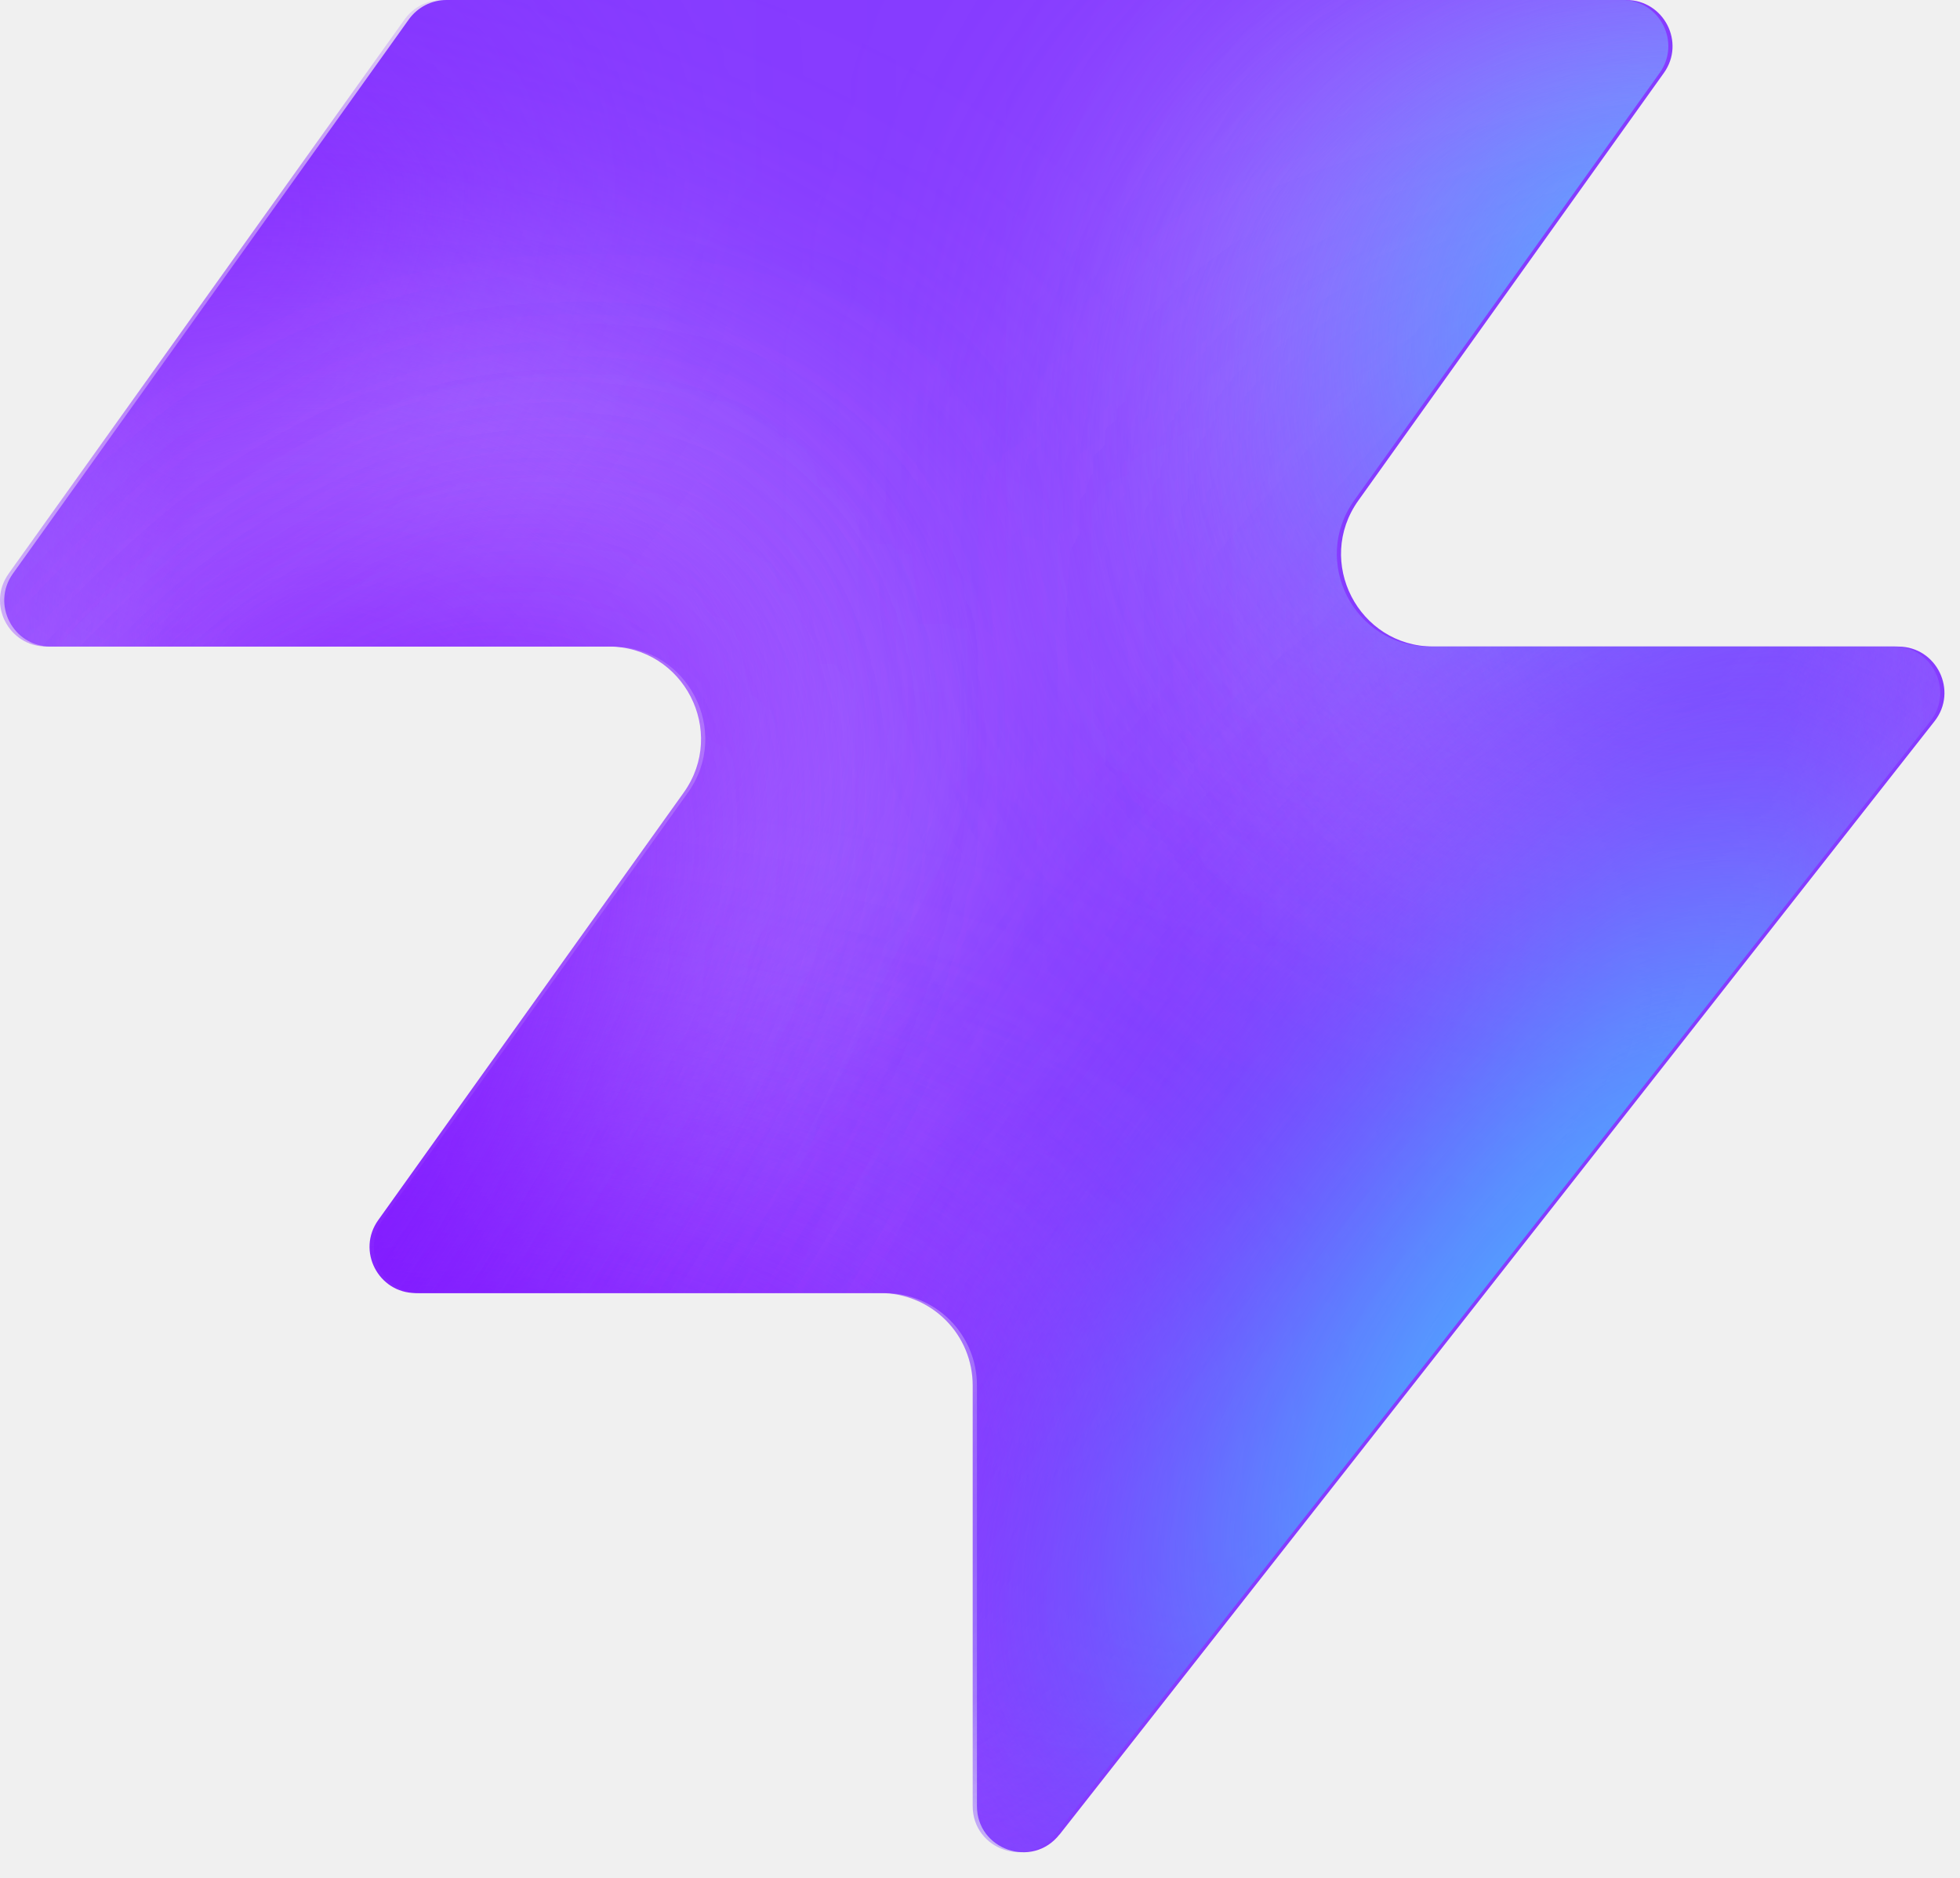
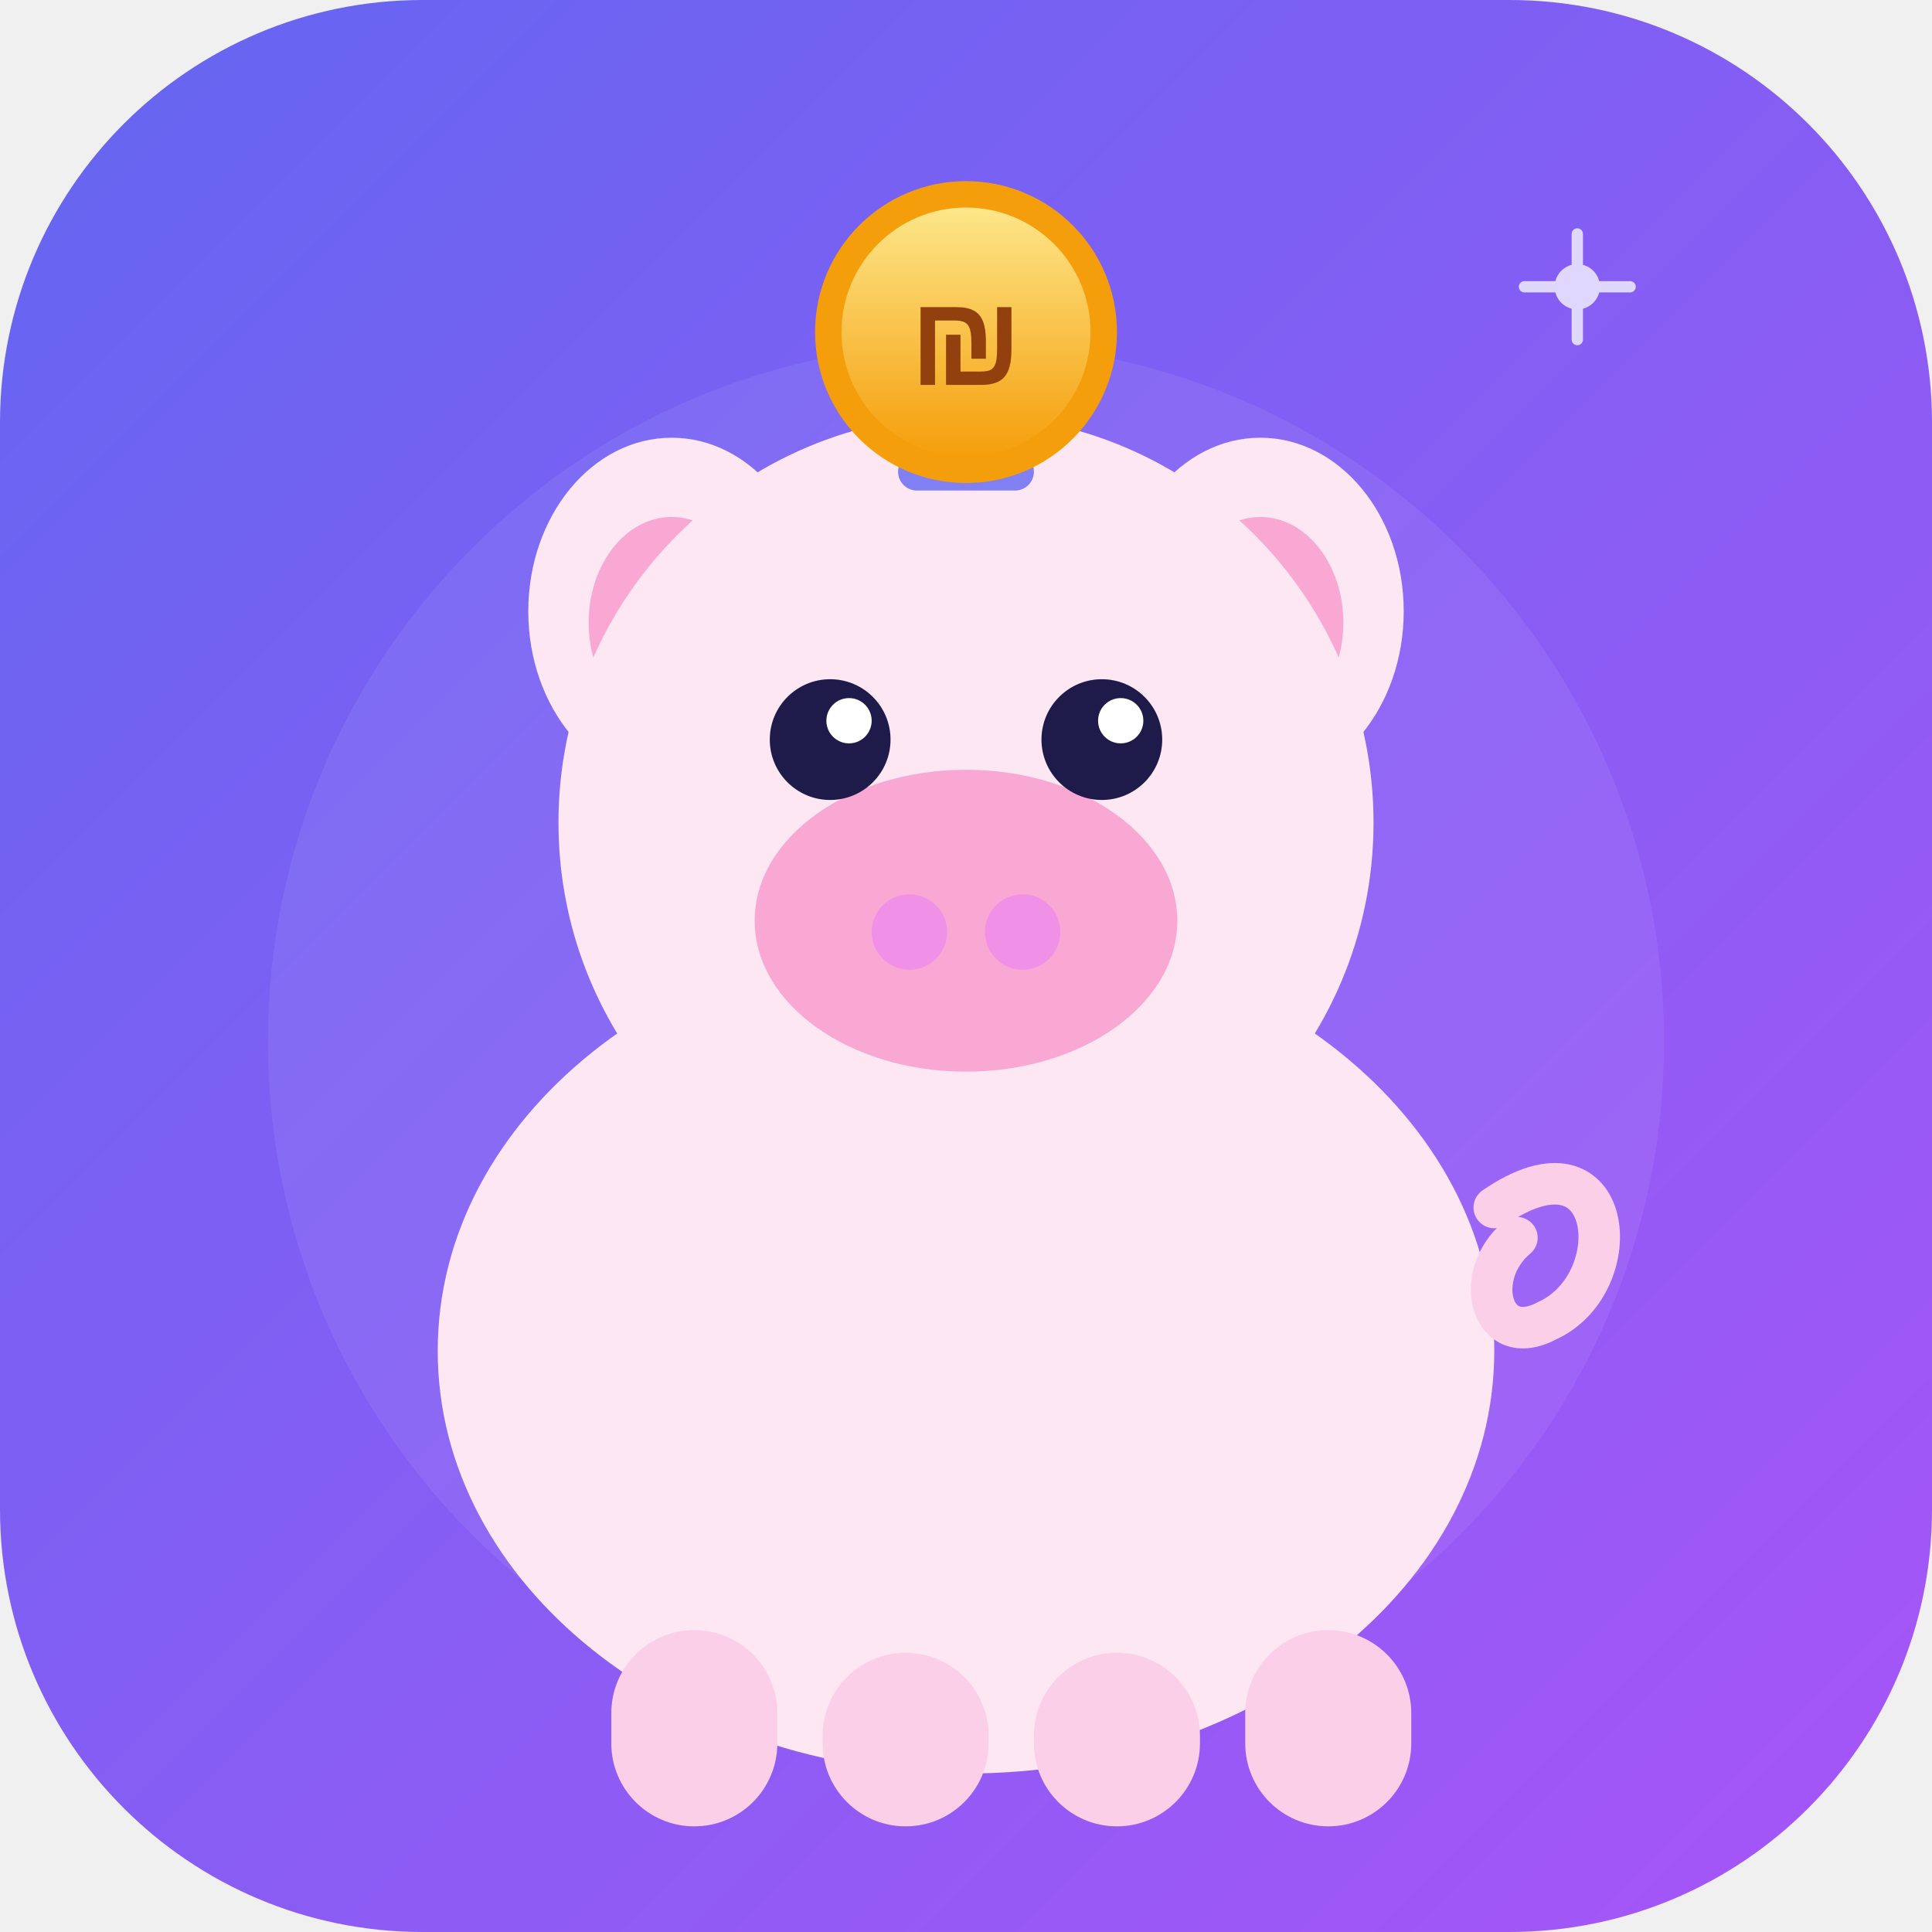
- <svg xmlns="http://www.w3.org/2000/svg" width="48" height="46" fill="none" viewBox="0 0 48 46">
-   <path fill="#863bff" d="M25.946 44.938c-.664.845-2.021.375-2.021-.698V33.937a2.26 2.26 0 0 0-2.262-2.262H10.287c-.92 0-1.456-1.04-.92-1.788l7.48-10.471c1.07-1.497 0-3.578-1.842-3.578H1.237c-.92 0-1.456-1.04-.92-1.788L10.013.474c.214-.297.556-.474.92-.474h28.894c.92 0 1.456 1.04.92 1.788l-7.48 10.471c-1.07 1.498 0 3.579 1.842 3.579h11.377c.943 0 1.473 1.088.89 1.83L25.947 44.94z" style="fill:#863bff;fill:color(display-p3 .525 .23 1);fill-opacity:1" />
-   <mask id="a" width="48" height="46" x="0" y="0" maskUnits="userSpaceOnUse" style="mask-type:alpha">
-     <path fill="#000" d="M25.842 44.938c-.664.844-2.021.375-2.021-.698V33.937a2.26 2.26 0 0 0-2.262-2.262H10.183c-.92 0-1.456-1.04-.92-1.788l7.48-10.471c1.07-1.498 0-3.579-1.842-3.579H1.133c-.92 0-1.456-1.04-.92-1.787L9.91.473c.214-.297.556-.474.92-.474h28.894c.92 0 1.456 1.04.92 1.788l-7.48 10.471c-1.07 1.498 0 3.578 1.842 3.578h11.377c.943 0 1.473 1.088.89 1.832L25.843 44.94z" style="fill:#000;fill-opacity:1" />
-   </mask>
-   <g mask="url(#a)">
-     <g filter="url(#b)">
-       <ellipse cx="5.508" cy="14.704" fill="#ede6ff" rx="5.508" ry="14.704" style="fill:#ede6ff;fill:color(display-p3 .927 .903 1);fill-opacity:1" transform="matrix(.00324 1 1 -.00324 -4.47 31.516)" />
-     </g>
-     <g filter="url(#c)">
-       <ellipse cx="10.399" cy="29.851" fill="#ede6ff" rx="10.399" ry="29.851" style="fill:#ede6ff;fill:color(display-p3 .927 .903 1);fill-opacity:1" transform="matrix(.00324 1 1 -.00324 -39.328 7.883)" />
-     </g>
-     <g filter="url(#d)">
-       <ellipse cx="5.508" cy="30.487" fill="#7e14ff" rx="5.508" ry="30.487" style="fill:#7e14ff;fill:color(display-p3 .492 .077 1);fill-opacity:1" transform="rotate(89.814 -25.913 -14.639)scale(1 -1)" />
-     </g>
-     <g filter="url(#e)">
-       <ellipse cx="5.508" cy="30.599" fill="#7e14ff" rx="5.508" ry="30.599" style="fill:#7e14ff;fill:color(display-p3 .492 .077 1);fill-opacity:1" transform="rotate(89.814 -32.644 -3.334)scale(1 -1)" />
-     </g>
-     <g filter="url(#f)">
-       <ellipse cx="5.508" cy="30.599" fill="#7e14ff" rx="5.508" ry="30.599" style="fill:#7e14ff;fill:color(display-p3 .492 .077 1);fill-opacity:1" transform="matrix(.00324 1 1 -.00324 -34.34 30.47)" />
-     </g>
-     <g filter="url(#g)">
-       <ellipse cx="14.072" cy="22.078" fill="#ede6ff" rx="14.072" ry="22.078" style="fill:#ede6ff;fill:color(display-p3 .927 .903 1);fill-opacity:1" transform="rotate(93.35 24.506 48.493)scale(-1 1)" />
-     </g>
-     <g filter="url(#h)">
-       <ellipse cx="3.47" cy="21.501" fill="#7e14ff" rx="3.47" ry="21.501" style="fill:#7e14ff;fill:color(display-p3 .492 .077 1);fill-opacity:1" transform="rotate(89.009 28.708 47.59)scale(-1 1)" />
-     </g>
-     <g filter="url(#i)">
-       <ellipse cx="3.47" cy="21.501" fill="#7e14ff" rx="3.47" ry="21.501" style="fill:#7e14ff;fill:color(display-p3 .492 .077 1);fill-opacity:1" transform="rotate(89.009 28.708 47.59)scale(-1 1)" />
-     </g>
-     <g filter="url(#j)">
-       <ellipse cx=".387" cy="8.972" fill="#7e14ff" rx="4.407" ry="29.108" style="fill:#7e14ff;fill:color(display-p3 .492 .077 1);fill-opacity:1" transform="rotate(39.51 .387 8.972)" />
-     </g>
-     <g filter="url(#k)">
-       <ellipse cx="47.523" cy="-6.092" fill="#7e14ff" rx="4.407" ry="29.108" style="fill:#7e14ff;fill:color(display-p3 .492 .077 1);fill-opacity:1" transform="rotate(37.892 47.523 -6.092)" />
-     </g>
-     <g filter="url(#l)">
-       <ellipse cx="41.412" cy="6.333" fill="#47bfff" rx="5.971" ry="9.665" style="fill:#47bfff;fill:color(display-p3 .28 .748 1);fill-opacity:1" transform="rotate(37.892 41.412 6.333)" />
-     </g>
-     <g filter="url(#m)">
-       <ellipse cx="-1.879" cy="38.332" fill="#7e14ff" rx="4.407" ry="29.108" style="fill:#7e14ff;fill:color(display-p3 .492 .077 1);fill-opacity:1" transform="rotate(37.892 -1.88 38.332)" />
-     </g>
-     <g filter="url(#n)">
-       <ellipse cx="-1.879" cy="38.332" fill="#7e14ff" rx="4.407" ry="29.108" style="fill:#7e14ff;fill:color(display-p3 .492 .077 1);fill-opacity:1" transform="rotate(37.892 -1.88 38.332)" />
-     </g>
-     <g filter="url(#o)">
-       <ellipse cx="35.651" cy="29.907" fill="#7e14ff" rx="4.407" ry="29.108" style="fill:#7e14ff;fill:color(display-p3 .492 .077 1);fill-opacity:1" transform="rotate(37.892 35.651 29.907)" />
-     </g>
-     <g filter="url(#p)">
-       <ellipse cx="38.418" cy="32.4" fill="#47bfff" rx="5.971" ry="15.297" style="fill:#47bfff;fill:color(display-p3 .28 .748 1);fill-opacity:1" transform="rotate(37.892 38.418 32.4)" />
-     </g>
+ <svg xmlns="http://www.w3.org/2000/svg" viewBox="0 0 512 512">
+   <defs>
+     <linearGradient id="bg" x1="0%" y1="0%" x2="100%" y2="100%">
+       <stop offset="0%" stop-color="#6366f1" />
+       <stop offset="100%" stop-color="#a855f7" />
+     </linearGradient>
+     <linearGradient id="coin" x1="0%" y1="0%" x2="0%" y2="100%">
+       <stop offset="0%" stop-color="#fde68a" />
+       <stop offset="100%" stop-color="#f59e0b" />
+     </linearGradient>
+   </defs>
+   <rect width="512" height="512" rx="112" fill="url(#bg)" />
+   <circle cx="256" cy="276" r="185" fill="white" opacity="0.07" />
+   <ellipse cx="178" cy="162" rx="38" ry="46" fill="#fce7f3" />
+   <ellipse cx="334" cy="162" rx="38" ry="46" fill="#fce7f3" />
+   <ellipse cx="178" cy="165" rx="22" ry="28" fill="#f9a8d4" />
+   <ellipse cx="334" cy="165" rx="22" ry="28" fill="#f9a8d4" />
+   <circle cx="256" cy="218" r="108" fill="#fce7f3" />
+   <ellipse cx="256" cy="358" rx="140" ry="112" fill="#fce7f3" />
+   <rect x="162" y="432" width="44" height="52" rx="22" fill="#fbcfe8" />
+   <rect x="218" y="438" width="44" height="46" rx="22" fill="#fbcfe8" />
+   <rect x="274" y="438" width="44" height="46" rx="22" fill="#fbcfe8" />
+   <rect x="330" y="432" width="44" height="52" rx="22" fill="#fbcfe8" />
+   <path d="M396 320 C428 298 432 340 410 350 C395 358 390 338 402 328" stroke="#fbcfe8" stroke-width="11" fill="none" stroke-linecap="round" />
+   <ellipse cx="256" cy="244" rx="56" ry="40" fill="#f9a8d4" />
+   <circle cx="241" cy="247" r="10" fill="#e879f9" opacity="0.5" />
+   <circle cx="271" cy="247" r="10" fill="#e879f9" opacity="0.5" />
+   <circle cx="220" cy="196" r="16" fill="#1e1b4b" />
+   <circle cx="292" cy="196" r="16" fill="#1e1b4b" />
+   <circle cx="225" cy="191" r="6" fill="white" />
+   <circle cx="297" cy="191" r="6" fill="white" />
+   <rect x="238" y="120" width="36" height="10" rx="5" fill="#6366f1" opacity="0.8" />
+   <circle cx="256" cy="88" r="40" fill="#f59e0b" />
+   <circle cx="256" cy="88" r="33" fill="url(#coin)" />
+   <text x="256" y="102" text-anchor="middle" font-family="Arial,Helvetica,sans-serif" font-size="34" font-weight="900" fill="#92400e">₪</text>
+   <g opacity="0.75">
+     <circle cx="418" cy="76" r="6" fill="white" />
+     <line x1="418" y1="62" x2="418" y2="90" stroke="white" stroke-width="3" stroke-linecap="round" />
+     <line x1="404" y1="76" x2="432" y2="76" stroke="white" stroke-width="3" stroke-linecap="round" />
  </g>
-   <defs>
-     <filter id="b" width="60.045" height="41.654" x="-19.77" y="16.149" color-interpolation-filters="sRGB" filterUnits="userSpaceOnUse">
-       <feFlood flood-opacity="0" result="BackgroundImageFix" />
-       <feBlend in="SourceGraphic" in2="BackgroundImageFix" result="shape" />
-       <feGaussianBlur result="effect1_foregroundBlur_2002_17158" stdDeviation="7.659" />
-     </filter>
-     <filter id="c" width="90.34" height="51.437" x="-54.613" y="-7.533" color-interpolation-filters="sRGB" filterUnits="userSpaceOnUse">
-       <feFlood flood-opacity="0" result="BackgroundImageFix" />
-       <feBlend in="SourceGraphic" in2="BackgroundImageFix" result="shape" />
-       <feGaussianBlur result="effect1_foregroundBlur_2002_17158" stdDeviation="7.659" />
-     </filter>
-     <filter id="d" width="79.355" height="29.4" x="-49.64" y="2.03" color-interpolation-filters="sRGB" filterUnits="userSpaceOnUse">
-       <feFlood flood-opacity="0" result="BackgroundImageFix" />
-       <feBlend in="SourceGraphic" in2="BackgroundImageFix" result="shape" />
-       <feGaussianBlur result="effect1_foregroundBlur_2002_17158" stdDeviation="4.596" />
-     </filter>
-     <filter id="e" width="79.579" height="29.4" x="-45.045" y="20.029" color-interpolation-filters="sRGB" filterUnits="userSpaceOnUse">
-       <feFlood flood-opacity="0" result="BackgroundImageFix" />
-       <feBlend in="SourceGraphic" in2="BackgroundImageFix" result="shape" />
-       <feGaussianBlur result="effect1_foregroundBlur_2002_17158" stdDeviation="4.596" />
-     </filter>
-     <filter id="f" width="79.579" height="29.4" x="-43.513" y="21.178" color-interpolation-filters="sRGB" filterUnits="userSpaceOnUse">
-       <feFlood flood-opacity="0" result="BackgroundImageFix" />
-       <feBlend in="SourceGraphic" in2="BackgroundImageFix" result="shape" />
-       <feGaussianBlur result="effect1_foregroundBlur_2002_17158" stdDeviation="4.596" />
-     </filter>
-     <filter id="g" width="74.749" height="58.852" x="15.756" y="-17.901" color-interpolation-filters="sRGB" filterUnits="userSpaceOnUse">
-       <feFlood flood-opacity="0" result="BackgroundImageFix" />
-       <feBlend in="SourceGraphic" in2="BackgroundImageFix" result="shape" />
-       <feGaussianBlur result="effect1_foregroundBlur_2002_17158" stdDeviation="7.659" />
-     </filter>
-     <filter id="h" width="61.377" height="25.362" x="23.548" y="2.284" color-interpolation-filters="sRGB" filterUnits="userSpaceOnUse">
-       <feFlood flood-opacity="0" result="BackgroundImageFix" />
-       <feBlend in="SourceGraphic" in2="BackgroundImageFix" result="shape" />
-       <feGaussianBlur result="effect1_foregroundBlur_2002_17158" stdDeviation="4.596" />
-     </filter>
-     <filter id="i" width="61.377" height="25.362" x="23.548" y="2.284" color-interpolation-filters="sRGB" filterUnits="userSpaceOnUse">
-       <feFlood flood-opacity="0" result="BackgroundImageFix" />
-       <feBlend in="SourceGraphic" in2="BackgroundImageFix" result="shape" />
-       <feGaussianBlur result="effect1_foregroundBlur_2002_17158" stdDeviation="4.596" />
-     </filter>
-     <filter id="j" width="56.045" height="63.649" x="-27.636" y="-22.853" color-interpolation-filters="sRGB" filterUnits="userSpaceOnUse">
-       <feFlood flood-opacity="0" result="BackgroundImageFix" />
-       <feBlend in="SourceGraphic" in2="BackgroundImageFix" result="shape" />
-       <feGaussianBlur result="effect1_foregroundBlur_2002_17158" stdDeviation="4.596" />
-     </filter>
-     <filter id="k" width="54.814" height="64.646" x="20.116" y="-38.415" color-interpolation-filters="sRGB" filterUnits="userSpaceOnUse">
-       <feFlood flood-opacity="0" result="BackgroundImageFix" />
-       <feBlend in="SourceGraphic" in2="BackgroundImageFix" result="shape" />
-       <feGaussianBlur result="effect1_foregroundBlur_2002_17158" stdDeviation="4.596" />
-     </filter>
-     <filter id="l" width="33.541" height="35.313" x="24.641" y="-11.323" color-interpolation-filters="sRGB" filterUnits="userSpaceOnUse">
-       <feFlood flood-opacity="0" result="BackgroundImageFix" />
-       <feBlend in="SourceGraphic" in2="BackgroundImageFix" result="shape" />
-       <feGaussianBlur result="effect1_foregroundBlur_2002_17158" stdDeviation="4.596" />
-     </filter>
-     <filter id="m" width="54.814" height="64.646" x="-29.286" y="6.009" color-interpolation-filters="sRGB" filterUnits="userSpaceOnUse">
-       <feFlood flood-opacity="0" result="BackgroundImageFix" />
-       <feBlend in="SourceGraphic" in2="BackgroundImageFix" result="shape" />
-       <feGaussianBlur result="effect1_foregroundBlur_2002_17158" stdDeviation="4.596" />
-     </filter>
-     <filter id="n" width="54.814" height="64.646" x="-29.286" y="6.009" color-interpolation-filters="sRGB" filterUnits="userSpaceOnUse">
-       <feFlood flood-opacity="0" result="BackgroundImageFix" />
-       <feBlend in="SourceGraphic" in2="BackgroundImageFix" result="shape" />
-       <feGaussianBlur result="effect1_foregroundBlur_2002_17158" stdDeviation="4.596" />
-     </filter>
-     <filter id="o" width="54.814" height="64.646" x="8.244" y="-2.416" color-interpolation-filters="sRGB" filterUnits="userSpaceOnUse">
-       <feFlood flood-opacity="0" result="BackgroundImageFix" />
-       <feBlend in="SourceGraphic" in2="BackgroundImageFix" result="shape" />
-       <feGaussianBlur result="effect1_foregroundBlur_2002_17158" stdDeviation="4.596" />
-     </filter>
-     <filter id="p" width="39.409" height="43.623" x="18.713" y="10.588" color-interpolation-filters="sRGB" filterUnits="userSpaceOnUse">
-       <feFlood flood-opacity="0" result="BackgroundImageFix" />
-       <feBlend in="SourceGraphic" in2="BackgroundImageFix" result="shape" />
-       <feGaussianBlur result="effect1_foregroundBlur_2002_17158" stdDeviation="4.596" />
-     </filter>
-   </defs>
</svg>
